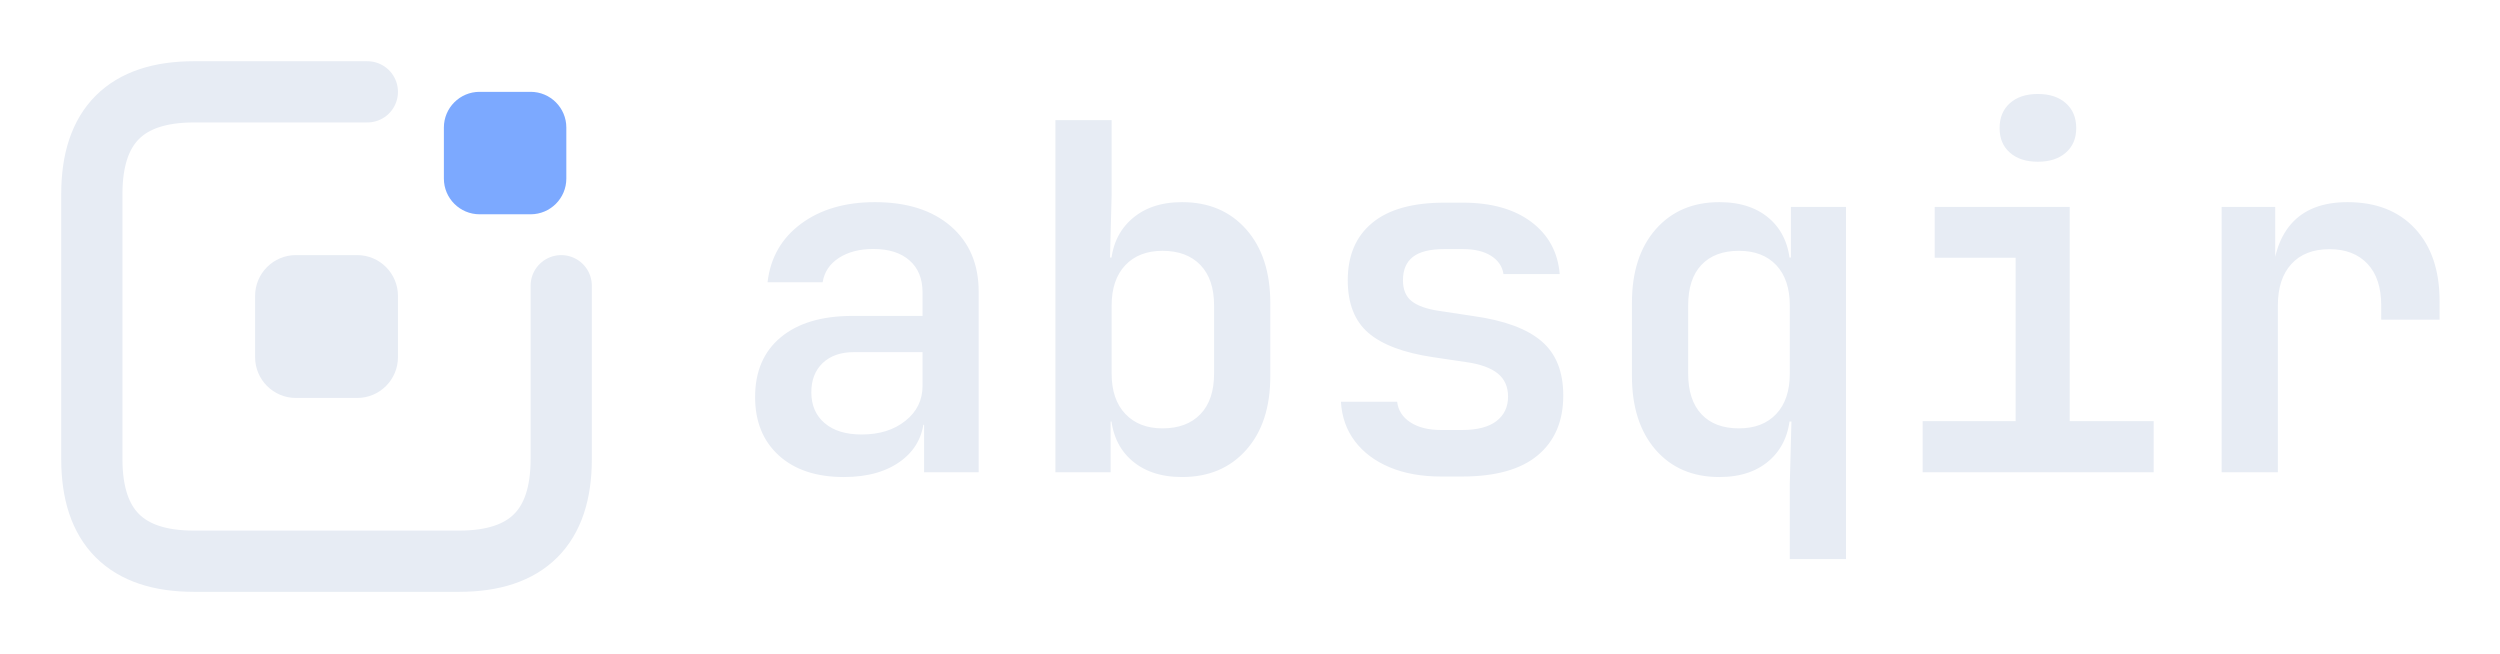
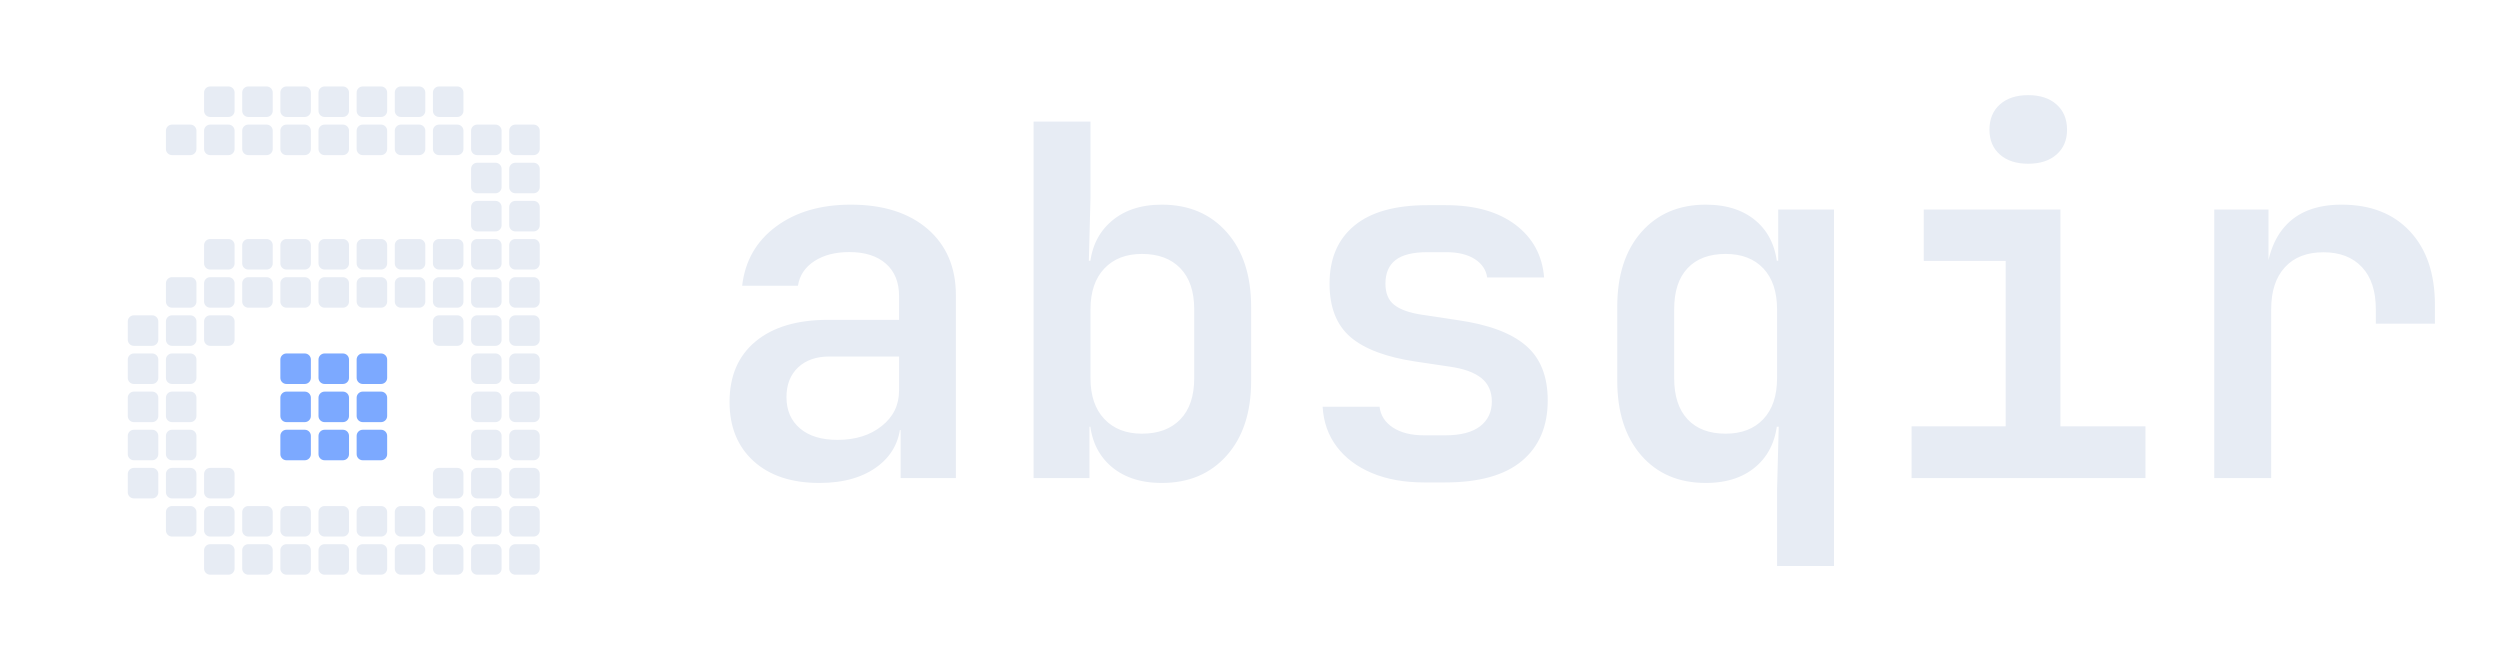
- <svg xmlns="http://www.w3.org/2000/svg" viewBox="0 0 245 64" role="img" aria-label="absqir">
-   <path d="M36 9 H19 Q9 9 9 19 V45 Q9 55 19 55 H45 Q55 55 55 45 V28" fill="none" stroke="#e7ecf4" stroke-width="6" stroke-linecap="round" stroke-linejoin="round" />
-   <rect x="43.5" y="9" width="12" height="12" rx="3.5" fill="#7ca9ff" />
-   <rect x="25" y="25" width="14" height="14" rx="4" fill="#e7ecf4" />
-   <path d="M82.7 46.75Q78.66 46.75 76.33 44.64Q74 42.52 74 38.91Q74 35.14 76.52 33.05Q79.04 30.96 83.54 30.96H90.41V28.66Q90.41 26.64 89.13 25.52Q87.86 24.4 85.59 24.4Q83.57 24.4 82.22 25.27Q80.86 26.15 80.62 27.66H75.22Q75.64 24.05 78.5 21.93Q81.36 19.81 85.74 19.81Q90.44 19.81 93.18 22.17Q95.91 24.54 95.91 28.58V46.28H90.56V41.63H89.67L90.58 40.5Q90.58 43.39 88.43 45.07Q86.27 46.75 82.7 46.75ZM84.44 42.58Q87.06 42.58 88.73 41.24Q90.41 39.91 90.41 37.8V34.51H83.66Q81.76 34.51 80.63 35.57Q79.51 36.64 79.51 38.44Q79.51 40.36 80.82 41.47Q82.12 42.58 84.44 42.58ZM115.84 46.75Q112.63 46.75 110.73 44.96Q108.84 43.17 108.84 40.03L110.04 41.31H108.84V46.28H103.43V11.77H108.94V19.12L108.78 25.24H110.04L108.84 26.53Q108.84 23.41 110.75 21.61Q112.65 19.81 115.84 19.81Q119.77 19.81 122.13 22.48Q124.49 25.15 124.49 29.71V36.88Q124.49 41.43 122.13 44.09Q119.77 46.75 115.84 46.75ZM113.92 41.98Q116.3 41.98 117.64 40.59Q118.98 39.2 118.98 36.61V29.94Q118.98 27.36 117.64 25.97Q116.3 24.58 113.92 24.58Q111.62 24.58 110.28 25.99Q108.94 27.41 108.94 29.94V36.61Q108.94 39.15 110.28 40.56Q111.62 41.98 113.92 41.98ZM141.24 46.7Q138.34 46.7 136.18 45.79Q134.02 44.88 132.78 43.24Q131.54 41.6 131.41 39.37H136.92Q137.07 40.64 138.22 41.39Q139.37 42.14 141.24 42.14H143.27Q145.52 42.14 146.66 41.26Q147.79 40.38 147.79 38.87Q147.79 37.42 146.78 36.6Q145.76 35.78 143.71 35.49L140.42 35Q136.13 34.36 134.11 32.63Q132.08 30.89 132.08 27.46Q132.08 23.83 134.47 21.85Q136.86 19.86 141.56 19.86H143.35Q147.55 19.86 150.07 21.75Q152.59 23.65 152.85 26.86H147.34Q147.18 25.75 146.14 25.08Q145.1 24.41 143.35 24.41H141.56Q139.44 24.41 138.46 25.18Q137.49 25.94 137.49 27.46Q137.49 28.84 138.34 29.51Q139.19 30.19 141.04 30.47L144.43 30.98Q148.95 31.62 151.07 33.44Q153.2 35.25 153.2 38.76Q153.2 42.52 150.71 44.61Q148.22 46.7 143.27 46.7ZM175.4 54.79V47.43L175.56 41.31H174.3L175.46 40.03Q175.46 43.15 173.59 44.95Q171.71 46.75 168.5 46.75Q164.58 46.75 162.25 44.08Q159.93 41.4 159.93 36.85V29.68Q159.93 25.13 162.26 22.47Q164.6 19.81 168.5 19.81Q171.71 19.81 173.59 21.59Q175.46 23.38 175.46 26.53L174.3 25.24H175.51V20.28H180.91V54.79ZM170.42 41.98Q172.75 41.98 174.08 40.56Q175.4 39.15 175.4 36.61V29.94Q175.4 27.41 174.08 25.99Q172.75 24.58 170.42 24.58Q168.04 24.58 166.74 25.96Q165.44 27.33 165.44 29.94V36.61Q165.44 39.2 166.74 40.59Q168.04 41.98 170.42 41.98ZM188.42 46.28V41.27H197.53V25.26H189.6V20.28H202.83V41.27H211.06V46.28ZM199.71 15.85Q197.98 15.85 196.97 14.96Q195.96 14.07 195.96 12.56Q195.96 11.01 196.97 10.11Q197.98 9.21 199.71 9.21Q201.44 9.21 202.45 10.11Q203.47 11.01 203.47 12.56Q203.47 14.07 202.45 14.96Q201.44 15.85 199.71 15.85ZM217.72 46.28V20.28H222.97V25.24H224.32L222.65 28.29Q222.65 24.09 224.53 21.95Q226.4 19.81 230.05 19.81Q234.25 19.81 236.66 22.39Q239.08 24.98 239.08 29.52V31.33H233.36V29.94Q233.36 27.29 232.02 25.86Q230.67 24.42 228.29 24.42Q225.88 24.42 224.56 25.87Q223.23 27.31 223.23 29.94V46.28Z" fill="#e7ecf4" />
+ <svg xmlns="http://www.w3.org/2000/svg" viewBox="0 0 242 64" role="img" aria-label="absqir">
+   <g transform="translate(12 8) scale(0.36923)">
+     <rect x="21" y="1" width="8" height="8" rx="1.6" fill="#e7ecf4" />
+     <rect x="31" y="1" width="8" height="8" rx="1.6" fill="#e7ecf4" />
+     <rect x="41" y="1" width="8" height="8" rx="1.6" fill="#e7ecf4" />
+     <rect x="51" y="1" width="8" height="8" rx="1.6" fill="#e7ecf4" />
+     <rect x="61" y="1" width="8" height="8" rx="1.6" fill="#e7ecf4" />
+     <rect x="71" y="1" width="8" height="8" rx="1.6" fill="#e7ecf4" />
+     <rect x="81" y="1" width="8" height="8" rx="1.6" fill="#e7ecf4" />
+     <rect x="11" y="11" width="8" height="8" rx="1.6" fill="#e7ecf4" />
+     <rect x="21" y="11" width="8" height="8" rx="1.6" fill="#e7ecf4" />
+     <rect x="31" y="11" width="8" height="8" rx="1.6" fill="#e7ecf4" />
+     <rect x="41" y="11" width="8" height="8" rx="1.6" fill="#e7ecf4" />
+     <rect x="51" y="11" width="8" height="8" rx="1.6" fill="#e7ecf4" />
+     <rect x="61" y="11" width="8" height="8" rx="1.6" fill="#e7ecf4" />
+     <rect x="71" y="11" width="8" height="8" rx="1.6" fill="#e7ecf4" />
+     <rect x="81" y="11" width="8" height="8" rx="1.6" fill="#e7ecf4" />
+     <rect x="91" y="11" width="8" height="8" rx="1.6" fill="#e7ecf4" />
+     <rect x="101" y="11" width="8" height="8" rx="1.6" fill="#e7ecf4" />
+     <rect x="91" y="21" width="8" height="8" rx="1.6" fill="#e7ecf4" />
+     <rect x="101" y="21" width="8" height="8" rx="1.6" fill="#e7ecf4" />
+     <rect x="91" y="31" width="8" height="8" rx="1.6" fill="#e7ecf4" />
+     <rect x="101" y="31" width="8" height="8" rx="1.6" fill="#e7ecf4" />
+     <rect x="21" y="41" width="8" height="8" rx="1.6" fill="#e7ecf4" />
+     <rect x="31" y="41" width="8" height="8" rx="1.6" fill="#e7ecf4" />
+     <rect x="41" y="41" width="8" height="8" rx="1.6" fill="#e7ecf4" />
+     <rect x="51" y="41" width="8" height="8" rx="1.6" fill="#e7ecf4" />
+     <rect x="61" y="41" width="8" height="8" rx="1.6" fill="#e7ecf4" />
+     <rect x="71" y="41" width="8" height="8" rx="1.6" fill="#e7ecf4" />
+     <rect x="81" y="41" width="8" height="8" rx="1.6" fill="#e7ecf4" />
+     <rect x="91" y="41" width="8" height="8" rx="1.6" fill="#e7ecf4" />
+     <rect x="101" y="41" width="8" height="8" rx="1.6" fill="#e7ecf4" />
+     <rect x="11" y="51" width="8" height="8" rx="1.6" fill="#e7ecf4" />
+     <rect x="21" y="51" width="8" height="8" rx="1.6" fill="#e7ecf4" />
+     <rect x="31" y="51" width="8" height="8" rx="1.6" fill="#e7ecf4" />
+     <rect x="41" y="51" width="8" height="8" rx="1.6" fill="#e7ecf4" />
+     <rect x="51" y="51" width="8" height="8" rx="1.6" fill="#e7ecf4" />
+     <rect x="61" y="51" width="8" height="8" rx="1.6" fill="#e7ecf4" />
+     <rect x="71" y="51" width="8" height="8" rx="1.6" fill="#e7ecf4" />
+     <rect x="81" y="51" width="8" height="8" rx="1.6" fill="#e7ecf4" />
+     <rect x="91" y="51" width="8" height="8" rx="1.6" fill="#e7ecf4" />
+     <rect x="101" y="51" width="8" height="8" rx="1.6" fill="#e7ecf4" />
+     <rect x="1" y="61" width="8" height="8" rx="1.6" fill="#e7ecf4" />
+     <rect x="11" y="61" width="8" height="8" rx="1.6" fill="#e7ecf4" />
+     <rect x="21" y="61" width="8" height="8" rx="1.6" fill="#e7ecf4" />
+     <rect x="81" y="61" width="8" height="8" rx="1.6" fill="#e7ecf4" />
+     <rect x="91" y="61" width="8" height="8" rx="1.6" fill="#e7ecf4" />
+     <rect x="101" y="61" width="8" height="8" rx="1.6" fill="#e7ecf4" />
+     <rect x="1" y="71" width="8" height="8" rx="1.6" fill="#e7ecf4" />
+     <rect x="11" y="71" width="8" height="8" rx="1.6" fill="#e7ecf4" />
+     <rect x="41" y="71" width="8" height="8" rx="1.6" fill="#7ca9ff" />
+     <rect x="51" y="71" width="8" height="8" rx="1.6" fill="#7ca9ff" />
+     <rect x="61" y="71" width="8" height="8" rx="1.6" fill="#7ca9ff" />
+     <rect x="91" y="71" width="8" height="8" rx="1.6" fill="#e7ecf4" />
+     <rect x="101" y="71" width="8" height="8" rx="1.6" fill="#e7ecf4" />
+     <rect x="1" y="81" width="8" height="8" rx="1.6" fill="#e7ecf4" />
+     <rect x="11" y="81" width="8" height="8" rx="1.6" fill="#e7ecf4" />
+     <rect x="41" y="81" width="8" height="8" rx="1.6" fill="#7ca9ff" />
+     <rect x="51" y="81" width="8" height="8" rx="1.6" fill="#7ca9ff" />
+     <rect x="61" y="81" width="8" height="8" rx="1.6" fill="#7ca9ff" />
+     <rect x="91" y="81" width="8" height="8" rx="1.6" fill="#e7ecf4" />
+     <rect x="101" y="81" width="8" height="8" rx="1.6" fill="#e7ecf4" />
+     <rect x="1" y="91" width="8" height="8" rx="1.6" fill="#e7ecf4" />
+     <rect x="11" y="91" width="8" height="8" rx="1.6" fill="#e7ecf4" />
+     <rect x="41" y="91" width="8" height="8" rx="1.6" fill="#7ca9ff" />
+     <rect x="51" y="91" width="8" height="8" rx="1.6" fill="#7ca9ff" />
+     <rect x="61" y="91" width="8" height="8" rx="1.6" fill="#7ca9ff" />
+     <rect x="91" y="91" width="8" height="8" rx="1.6" fill="#e7ecf4" />
+     <rect x="101" y="91" width="8" height="8" rx="1.6" fill="#e7ecf4" />
+     <rect x="1" y="101" width="8" height="8" rx="1.6" fill="#e7ecf4" />
+     <rect x="11" y="101" width="8" height="8" rx="1.6" fill="#e7ecf4" />
+     <rect x="21" y="101" width="8" height="8" rx="1.6" fill="#e7ecf4" />
+     <rect x="81" y="101" width="8" height="8" rx="1.6" fill="#e7ecf4" />
+     <rect x="91" y="101" width="8" height="8" rx="1.6" fill="#e7ecf4" />
+     <rect x="101" y="101" width="8" height="8" rx="1.6" fill="#e7ecf4" />
+     <rect x="11" y="111" width="8" height="8" rx="1.6" fill="#e7ecf4" />
+     <rect x="21" y="111" width="8" height="8" rx="1.6" fill="#e7ecf4" />
+     <rect x="31" y="111" width="8" height="8" rx="1.6" fill="#e7ecf4" />
+     <rect x="41" y="111" width="8" height="8" rx="1.6" fill="#e7ecf4" />
+     <rect x="51" y="111" width="8" height="8" rx="1.6" fill="#e7ecf4" />
+     <rect x="61" y="111" width="8" height="8" rx="1.6" fill="#e7ecf4" />
+     <rect x="71" y="111" width="8" height="8" rx="1.6" fill="#e7ecf4" />
+     <rect x="81" y="111" width="8" height="8" rx="1.6" fill="#e7ecf4" />
+     <rect x="91" y="111" width="8" height="8" rx="1.6" fill="#e7ecf4" />
+     <rect x="101" y="111" width="8" height="8" rx="1.6" fill="#e7ecf4" />
+     <rect x="21" y="121" width="8" height="8" rx="1.6" fill="#e7ecf4" />
+     <rect x="31" y="121" width="8" height="8" rx="1.6" fill="#e7ecf4" />
+     <rect x="41" y="121" width="8" height="8" rx="1.6" fill="#e7ecf4" />
+     <rect x="51" y="121" width="8" height="8" rx="1.6" fill="#e7ecf4" />
+     <rect x="61" y="121" width="8" height="8" rx="1.6" fill="#e7ecf4" />
+     <rect x="71" y="121" width="8" height="8" rx="1.6" fill="#e7ecf4" />
+     <rect x="81" y="121" width="8" height="8" rx="1.6" fill="#e7ecf4" />
+     <rect x="91" y="121" width="8" height="8" rx="1.6" fill="#e7ecf4" />
+     <rect x="101" y="121" width="8" height="8" rx="1.6" fill="#e7ecf4" />
+   </g>
+   <path transform="translate(-3.38 0)" d="M82.7 46.75Q78.66 46.75 76.33 44.64Q74 42.52 74 38.91Q74 35.14 76.52 33.05Q79.04 30.96 83.54 30.96H90.41V28.66Q90.41 26.64 89.13 25.52Q87.86 24.4 85.59 24.4Q83.57 24.4 82.22 25.27Q80.86 26.15 80.62 27.66H75.22Q75.64 24.05 78.5 21.93Q81.36 19.81 85.74 19.81Q90.44 19.81 93.18 22.17Q95.91 24.54 95.91 28.58V46.28H90.56V41.63H89.67L90.58 40.5Q90.58 43.39 88.43 45.07Q86.27 46.75 82.7 46.75ZM84.44 42.58Q87.06 42.58 88.73 41.24Q90.41 39.91 90.41 37.8V34.51H83.66Q81.76 34.51 80.63 35.57Q79.51 36.64 79.51 38.44Q79.51 40.36 80.82 41.47Q82.12 42.58 84.44 42.58ZM115.84 46.75Q112.63 46.75 110.73 44.96Q108.84 43.17 108.84 40.03L110.04 41.31H108.84V46.28H103.43V11.77H108.94V19.12L108.78 25.24H110.04L108.84 26.53Q108.84 23.41 110.75 21.61Q112.65 19.81 115.84 19.81Q119.77 19.81 122.13 22.48Q124.49 25.15 124.49 29.71V36.88Q124.49 41.43 122.13 44.09Q119.77 46.75 115.84 46.75ZM113.92 41.98Q116.3 41.98 117.64 40.59Q118.98 39.2 118.98 36.61V29.94Q118.98 27.36 117.64 25.97Q116.3 24.58 113.92 24.58Q111.62 24.58 110.28 25.99Q108.94 27.41 108.94 29.94V36.61Q108.94 39.15 110.28 40.56Q111.62 41.98 113.92 41.98ZM141.24 46.7Q138.34 46.7 136.18 45.79Q134.02 44.88 132.78 43.24Q131.54 41.6 131.41 39.37H136.92Q137.07 40.64 138.22 41.39Q139.37 42.14 141.24 42.14H143.27Q145.52 42.14 146.66 41.26Q147.79 40.38 147.79 38.87Q147.79 37.42 146.78 36.6Q145.76 35.78 143.71 35.49L140.42 35Q136.13 34.36 134.11 32.63Q132.08 30.89 132.08 27.46Q132.08 23.83 134.47 21.85Q136.86 19.86 141.56 19.86H143.35Q147.55 19.86 150.07 21.75Q152.59 23.65 152.85 26.86H147.34Q147.18 25.75 146.14 25.08Q145.1 24.41 143.35 24.41H141.56Q139.44 24.41 138.46 25.18Q137.49 25.94 137.49 27.46Q137.49 28.84 138.34 29.51Q139.19 30.19 141.04 30.47L144.43 30.98Q148.95 31.62 151.07 33.44Q153.2 35.25 153.2 38.76Q153.2 42.52 150.71 44.61Q148.22 46.7 143.27 46.7ZM175.4 54.79V47.43L175.56 41.31H174.3L175.46 40.03Q175.46 43.15 173.59 44.95Q171.71 46.75 168.5 46.75Q164.58 46.75 162.25 44.08Q159.93 41.4 159.93 36.85V29.68Q159.93 25.13 162.26 22.47Q164.6 19.81 168.5 19.81Q171.71 19.81 173.59 21.59Q175.46 23.38 175.46 26.53L174.3 25.24H175.51V20.28H180.91V54.79ZM170.42 41.98Q172.75 41.98 174.08 40.56Q175.4 39.15 175.4 36.61V29.94Q175.4 27.41 174.08 25.99Q172.75 24.58 170.42 24.58Q168.04 24.58 166.74 25.96Q165.44 27.33 165.44 29.94V36.61Q165.44 39.2 166.74 40.59Q168.04 41.98 170.42 41.98ZM188.42 46.28V41.27H197.53V25.26H189.6V20.28H202.83V41.27H211.06V46.28ZM199.71 15.85Q197.98 15.85 196.97 14.96Q195.96 14.07 195.96 12.56Q195.96 11.01 196.97 10.11Q197.98 9.21 199.71 9.21Q201.44 9.21 202.45 10.11Q203.47 11.01 203.47 12.56Q203.47 14.07 202.45 14.96Q201.44 15.85 199.71 15.85ZM217.72 46.28V20.28H222.97V25.24H224.32L222.65 28.29Q222.65 24.09 224.53 21.95Q226.4 19.81 230.05 19.81Q234.25 19.81 236.66 22.39Q239.08 24.98 239.08 29.52V31.33H233.36V29.94Q233.36 27.29 232.02 25.86Q230.67 24.42 228.29 24.42Q225.88 24.42 224.56 25.87Q223.23 27.31 223.23 29.94V46.28Z" fill="#e7ecf4" />
</svg>
